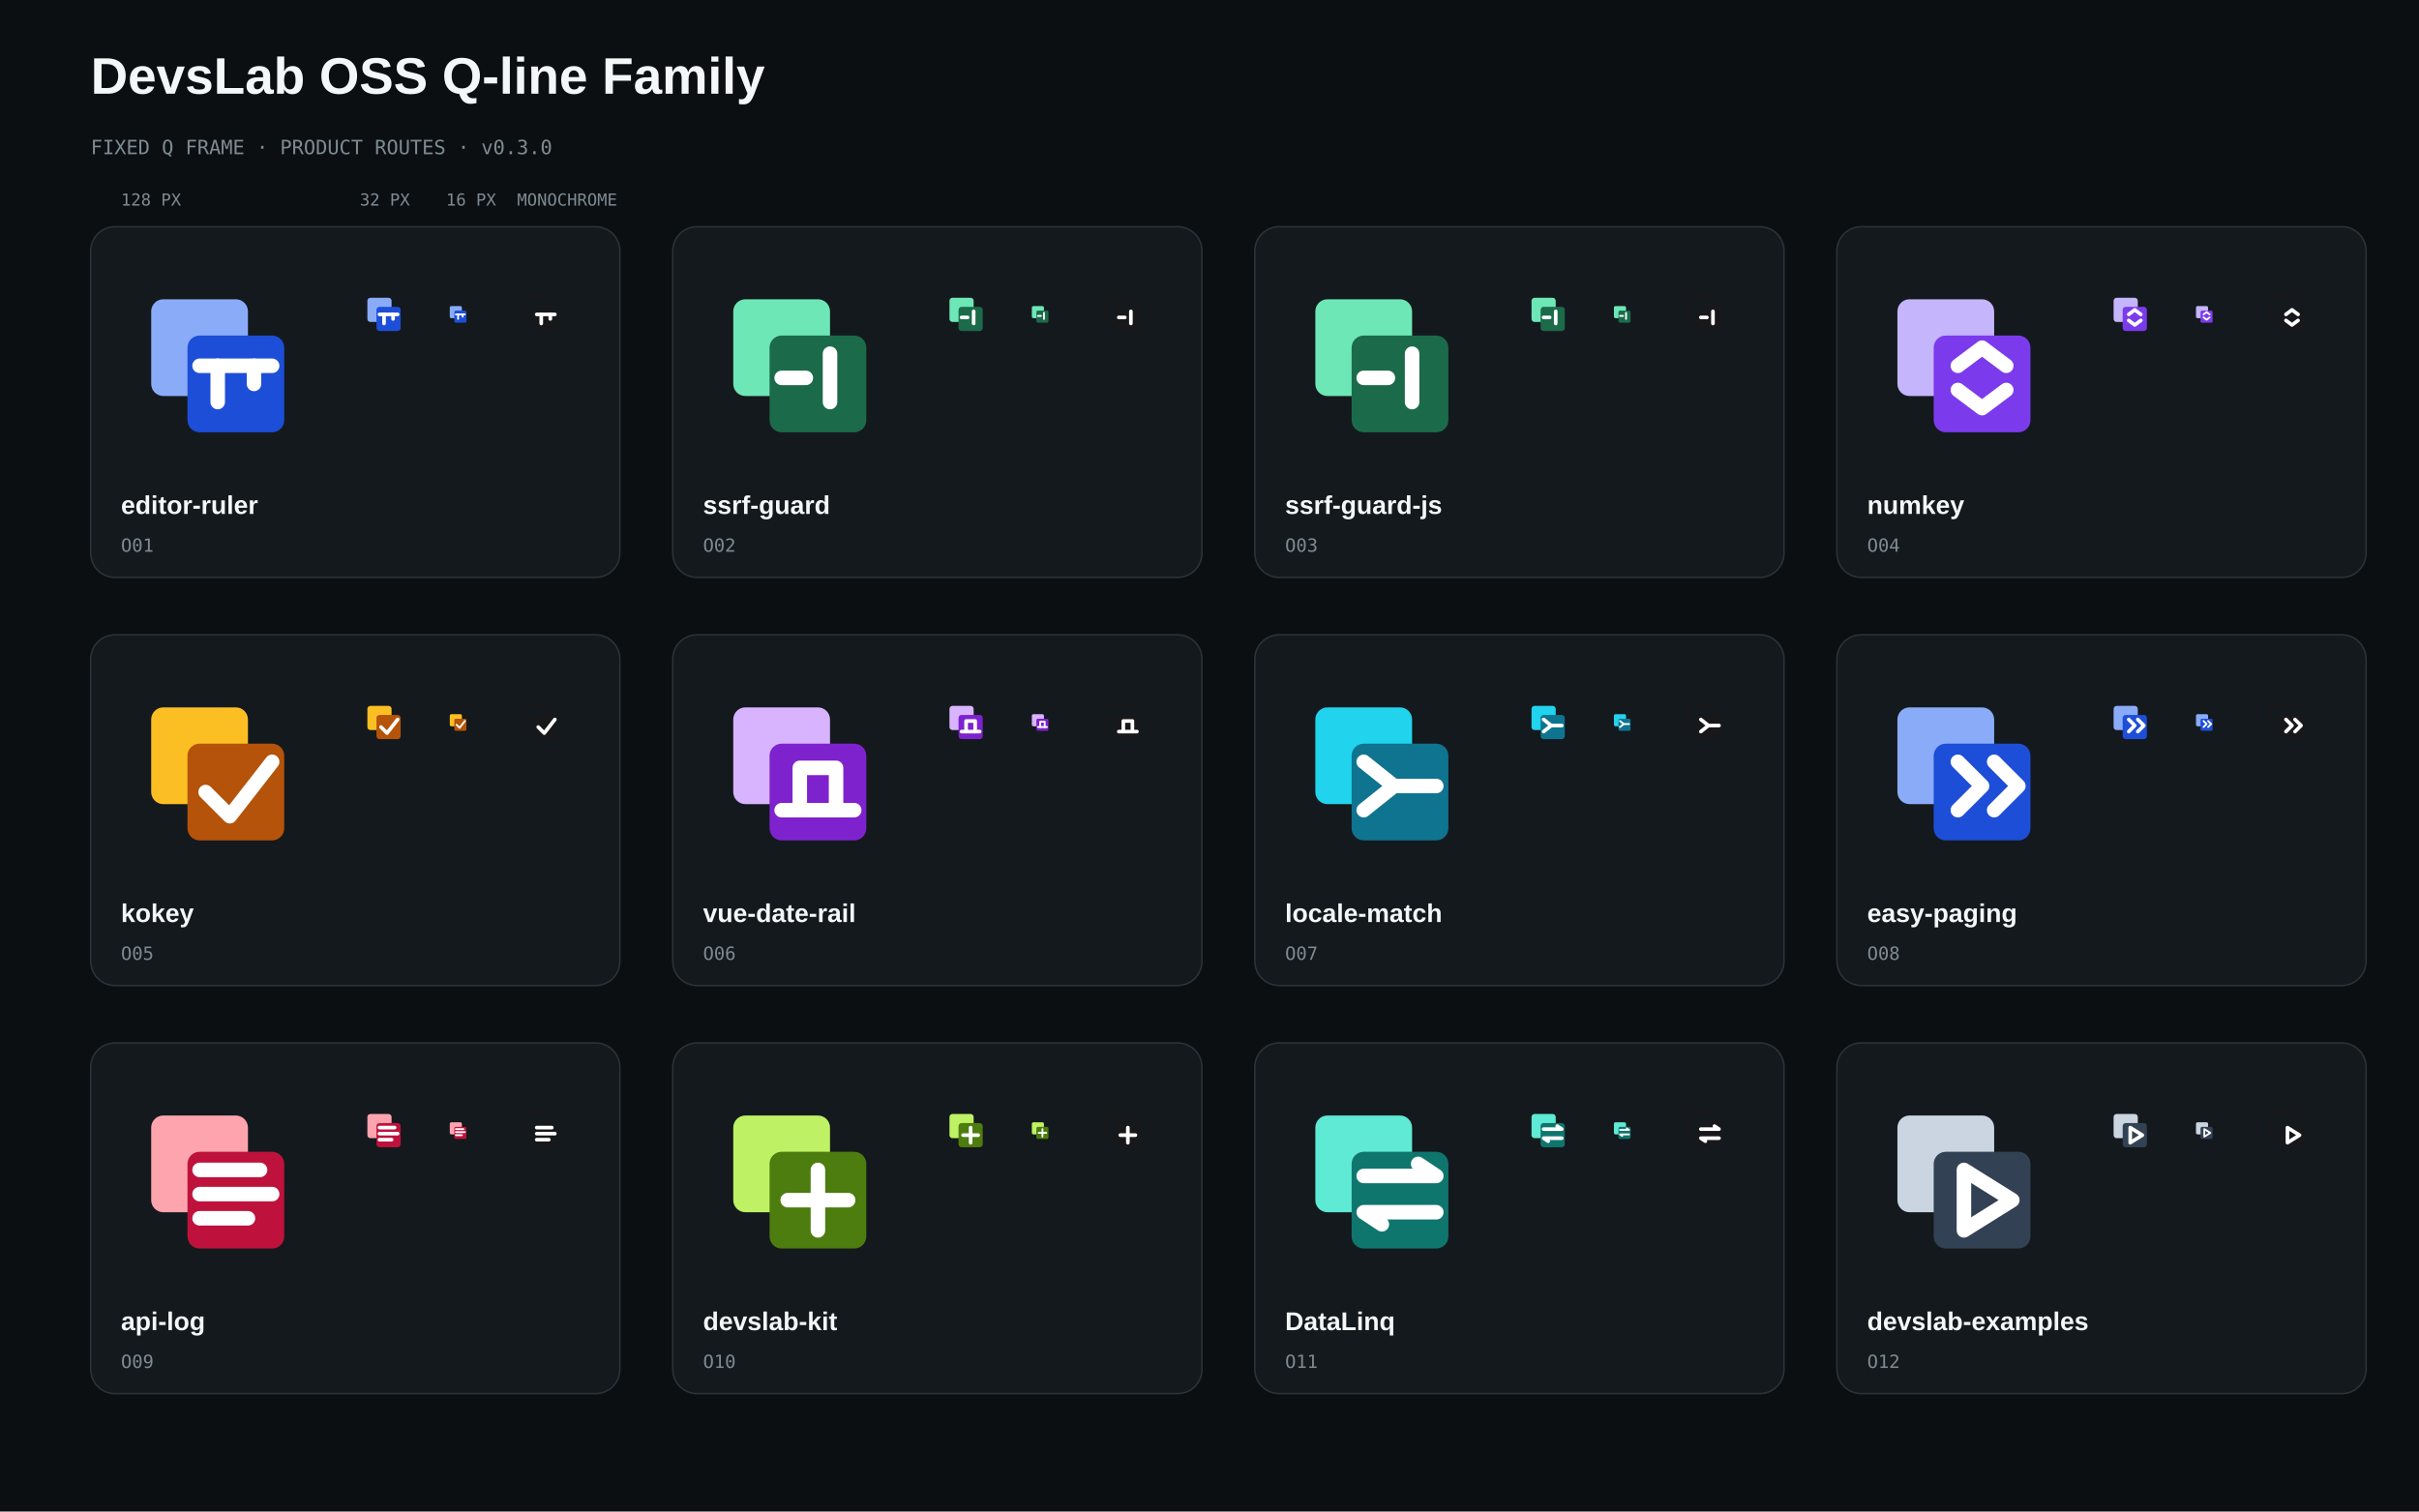
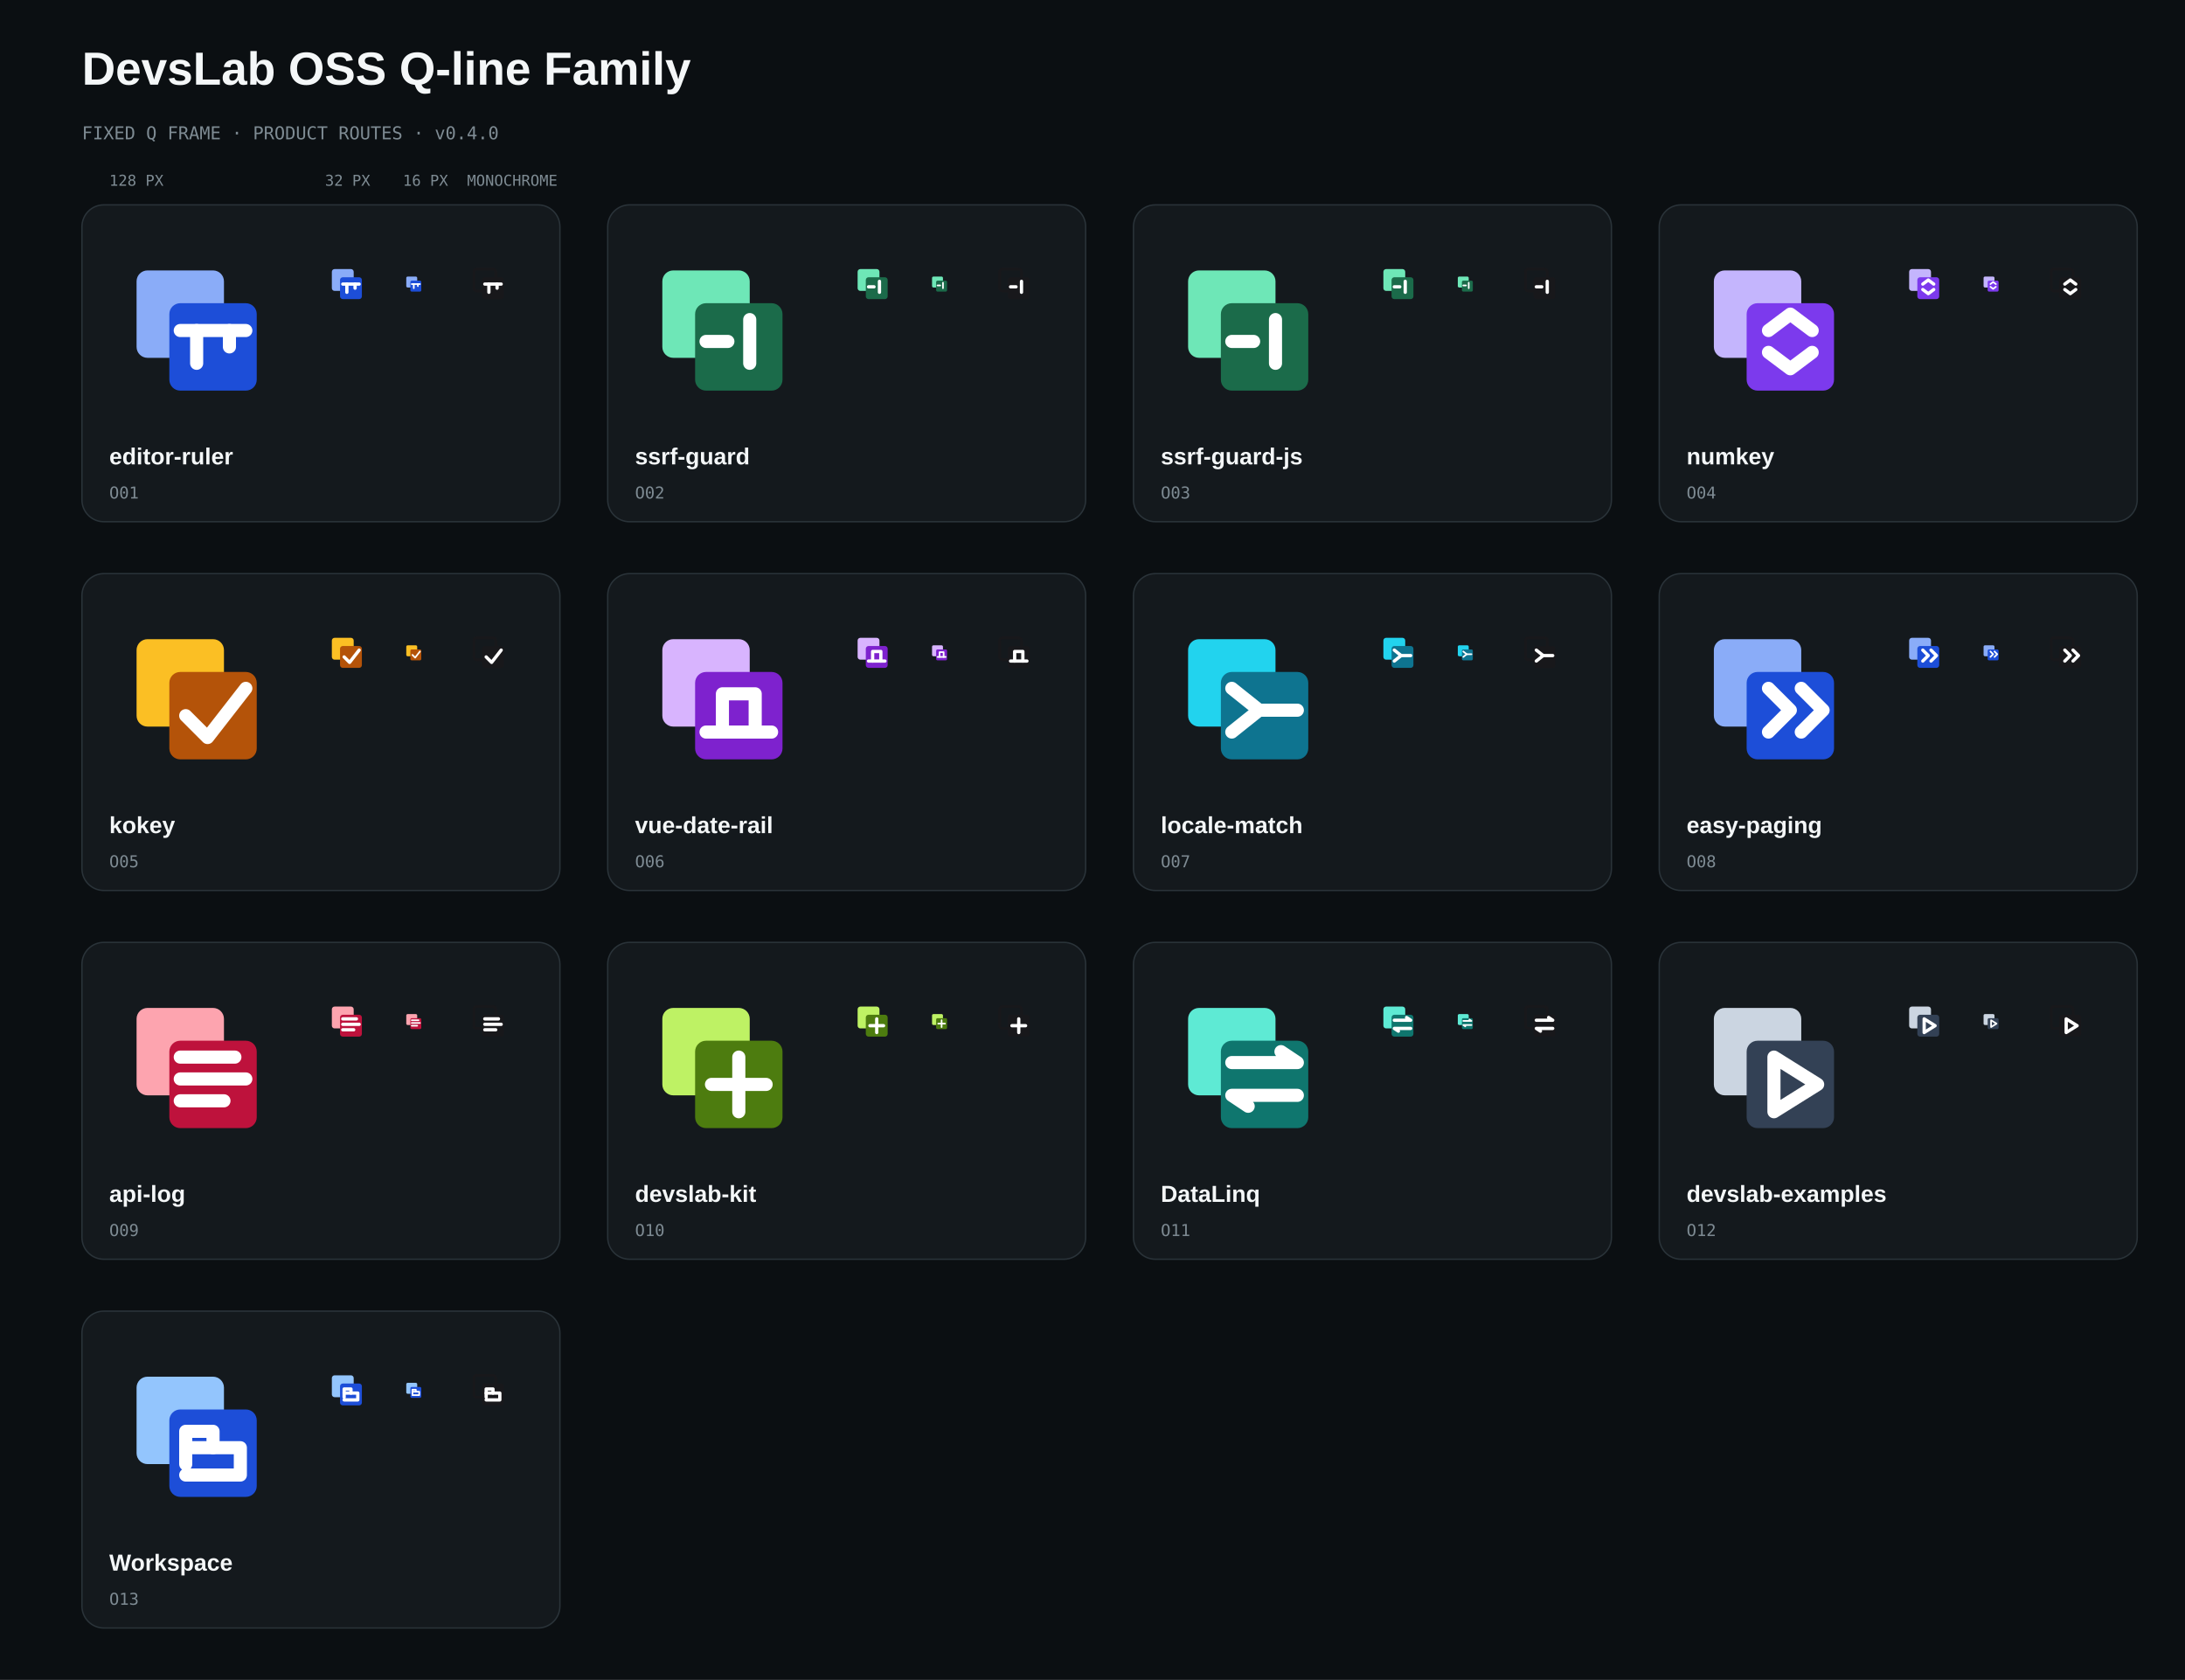
- <svg xmlns="http://www.w3.org/2000/svg" viewBox="0 0 1600 1000" role="img" aria-label="DevsLab OSS Q-line family review">
-   <rect width="1600" height="1000" fill="#0B0F12" />
+ <svg xmlns="http://www.w3.org/2000/svg" viewBox="0 0 1600 1230" role="img" aria-label="DevsLab OSS Q-line family review">
+   <rect width="1600" height="1230" fill="#0B0F12" />
  <text x="60" y="62" fill="#F4F7F8" font-family="Arial, sans-serif" font-size="34" font-weight="700">DevsLab OSS Q-line Family</text>
-   <text x="60" y="102" fill="#7E8B93" font-family="monospace" font-size="13">FIXED Q FRAME · PRODUCT ROUTES · v0.3.0</text>
+   <text x="60" y="102" fill="#7E8B93" font-family="monospace" font-size="13">FIXED Q FRAME · PRODUCT ROUTES · v0.4.0</text>
  <text x="80" y="136" fill="#7E8B93" font-family="monospace" font-size="11">128 PX</text>
  <text x="238" y="136" fill="#7E8B93" font-family="monospace" font-size="11">32 PX</text>
  <text x="295" y="136" fill="#7E8B93" font-family="monospace" font-size="11">16 PX</text>
  <text x="342" y="136" fill="#7E8B93" font-family="monospace" font-size="11">MONOCHROME</text>
  <g data-review-project="O01" transform="translate(60 150)">
    <rect width="350" height="232" rx="16" fill="#14191D" stroke="#2A3339" />
    <g transform="translate(20 28) scale(4)">
      <g data-layer="q-frame">
        <rect x="5" y="5" width="16" height="16" rx="2" fill="#8AACF8" />
        <rect x="11" y="11" width="16" height="16" rx="2" fill="#1D4ED8" />
      </g>
      <g data-layer="product-route" fill="none" stroke="#FFFFFF" stroke-width="2.4" stroke-linecap="round" stroke-linejoin="round">
        <path d="M13 16H25" />
        <path d="M16 16V22" />
        <path d="M22 16V19" />
      </g>
    </g>
    <g transform="translate(178 42)">
      <g data-layer="q-frame">
        <rect x="5" y="5" width="16" height="16" rx="2" fill="#8AACF8" />
        <rect x="11" y="11" width="16" height="16" rx="2" fill="#1D4ED8" />
      </g>
      <g data-layer="product-route" fill="none" stroke="#FFFFFF" stroke-width="2.4" stroke-linecap="round" stroke-linejoin="round">
        <path d="M13 16H25" />
        <path d="M16 16V22" />
        <path d="M22 16V19" />
      </g>
    </g>
    <g transform="translate(235 50) scale(.5)">
      <g data-layer="q-frame">
        <rect x="5" y="5" width="16" height="16" rx="2" fill="#8AACF8" />
        <rect x="11" y="11" width="16" height="16" rx="2" fill="#1D4ED8" />
      </g>
      <g data-layer="product-route" fill="none" stroke="#FFFFFF" stroke-width="2.4" stroke-linecap="round" stroke-linejoin="round">
        <path d="M13 16H25" />
        <path d="M16 16V22" />
        <path d="M22 16V19" />
      </g>
    </g>
    <g transform="translate(282 42)">
      <g data-layer="q-frame">
        <rect x="5" y="5" width="16" height="16" rx="2" fill="none" stroke="#18181B" stroke-width="2" />
        <rect x="11" y="11" width="16" height="16" rx="2" fill="#18181B" />
      </g>
      <g data-layer="product-route" fill="none" stroke="#FFFFFF" stroke-width="2.4" stroke-linecap="round" stroke-linejoin="round">
        <path d="M13 16H25" />
        <path d="M16 16V22" />
        <path d="M22 16V19" />
      </g>
    </g>
    <text x="20" y="190" fill="#F4F7F8" font-family="Arial, sans-serif" font-size="17" font-weight="700">editor-ruler</text>
    <text x="20" y="215" fill="#7E8B93" font-family="monospace" font-size="12">O01</text>
  </g>
  <g data-review-project="O02" transform="translate(445 150)">
    <rect width="350" height="232" rx="16" fill="#14191D" stroke="#2A3339" />
    <g transform="translate(20 28) scale(4)">
      <g data-layer="q-frame">
        <rect x="5" y="5" width="16" height="16" rx="2" fill="#6EE7B7" />
        <rect x="11" y="11" width="16" height="16" rx="2" fill="#1B6B4A" />
      </g>
      <g data-layer="product-route" fill="none" stroke="#FFFFFF" stroke-width="2.4" stroke-linecap="round" stroke-linejoin="round">
        <path d="M13 18H17" />
        <path d="M21 14V22" />
      </g>
    </g>
    <g transform="translate(178 42)">
      <g data-layer="q-frame">
        <rect x="5" y="5" width="16" height="16" rx="2" fill="#6EE7B7" />
        <rect x="11" y="11" width="16" height="16" rx="2" fill="#1B6B4A" />
      </g>
      <g data-layer="product-route" fill="none" stroke="#FFFFFF" stroke-width="2.4" stroke-linecap="round" stroke-linejoin="round">
        <path d="M13 18H17" />
        <path d="M21 14V22" />
      </g>
    </g>
    <g transform="translate(235 50) scale(.5)">
      <g data-layer="q-frame">
        <rect x="5" y="5" width="16" height="16" rx="2" fill="#6EE7B7" />
        <rect x="11" y="11" width="16" height="16" rx="2" fill="#1B6B4A" />
      </g>
      <g data-layer="product-route" fill="none" stroke="#FFFFFF" stroke-width="2.4" stroke-linecap="round" stroke-linejoin="round">
        <path d="M13 18H17" />
        <path d="M21 14V22" />
      </g>
    </g>
    <g transform="translate(282 42)">
      <g data-layer="q-frame">
        <rect x="5" y="5" width="16" height="16" rx="2" fill="none" stroke="#18181B" stroke-width="2" />
        <rect x="11" y="11" width="16" height="16" rx="2" fill="#18181B" />
      </g>
      <g data-layer="product-route" fill="none" stroke="#FFFFFF" stroke-width="2.4" stroke-linecap="round" stroke-linejoin="round">
        <path d="M13 18H17" />
        <path d="M21 14V22" />
      </g>
    </g>
    <text x="20" y="190" fill="#F4F7F8" font-family="Arial, sans-serif" font-size="17" font-weight="700">ssrf-guard</text>
    <text x="20" y="215" fill="#7E8B93" font-family="monospace" font-size="12">O02</text>
  </g>
  <g data-review-project="O03" transform="translate(830 150)">
    <rect width="350" height="232" rx="16" fill="#14191D" stroke="#2A3339" />
    <g transform="translate(20 28) scale(4)">
      <g data-layer="q-frame">
        <rect x="5" y="5" width="16" height="16" rx="2" fill="#6EE7B7" />
        <rect x="11" y="11" width="16" height="16" rx="2" fill="#1B6B4A" />
      </g>
      <g data-layer="product-route" fill="none" stroke="#FFFFFF" stroke-width="2.4" stroke-linecap="round" stroke-linejoin="round">
        <path d="M13 18H17" />
        <path d="M21 14V22" />
      </g>
    </g>
    <g transform="translate(178 42)">
      <g data-layer="q-frame">
        <rect x="5" y="5" width="16" height="16" rx="2" fill="#6EE7B7" />
        <rect x="11" y="11" width="16" height="16" rx="2" fill="#1B6B4A" />
      </g>
      <g data-layer="product-route" fill="none" stroke="#FFFFFF" stroke-width="2.4" stroke-linecap="round" stroke-linejoin="round">
        <path d="M13 18H17" />
        <path d="M21 14V22" />
      </g>
    </g>
    <g transform="translate(235 50) scale(.5)">
      <g data-layer="q-frame">
        <rect x="5" y="5" width="16" height="16" rx="2" fill="#6EE7B7" />
        <rect x="11" y="11" width="16" height="16" rx="2" fill="#1B6B4A" />
      </g>
      <g data-layer="product-route" fill="none" stroke="#FFFFFF" stroke-width="2.4" stroke-linecap="round" stroke-linejoin="round">
        <path d="M13 18H17" />
        <path d="M21 14V22" />
      </g>
    </g>
    <g transform="translate(282 42)">
      <g data-layer="q-frame">
        <rect x="5" y="5" width="16" height="16" rx="2" fill="none" stroke="#18181B" stroke-width="2" />
        <rect x="11" y="11" width="16" height="16" rx="2" fill="#18181B" />
      </g>
      <g data-layer="product-route" fill="none" stroke="#FFFFFF" stroke-width="2.4" stroke-linecap="round" stroke-linejoin="round">
        <path d="M13 18H17" />
        <path d="M21 14V22" />
      </g>
    </g>
    <text x="20" y="190" fill="#F4F7F8" font-family="Arial, sans-serif" font-size="17" font-weight="700">ssrf-guard-js</text>
    <text x="20" y="215" fill="#7E8B93" font-family="monospace" font-size="12">O03</text>
  </g>
  <g data-review-project="O04" transform="translate(1215 150)">
    <rect width="350" height="232" rx="16" fill="#14191D" stroke="#2A3339" />
    <g transform="translate(20 28) scale(4)">
      <g data-layer="q-frame">
        <rect x="5" y="5" width="16" height="16" rx="2" fill="#C4B5FD" />
        <rect x="11" y="11" width="16" height="16" rx="2" fill="#7C3AED" />
      </g>
      <g data-layer="product-route" fill="none" stroke="#FFFFFF" stroke-width="2.4" stroke-linecap="round" stroke-linejoin="round">
        <path d="M15 16L19 13L23 16" />
        <path d="M15 20L19 23L23 20" />
      </g>
    </g>
    <g transform="translate(178 42)">
      <g data-layer="q-frame">
        <rect x="5" y="5" width="16" height="16" rx="2" fill="#C4B5FD" />
        <rect x="11" y="11" width="16" height="16" rx="2" fill="#7C3AED" />
      </g>
      <g data-layer="product-route" fill="none" stroke="#FFFFFF" stroke-width="2.4" stroke-linecap="round" stroke-linejoin="round">
        <path d="M15 16L19 13L23 16" />
        <path d="M15 20L19 23L23 20" />
      </g>
    </g>
    <g transform="translate(235 50) scale(.5)">
      <g data-layer="q-frame">
        <rect x="5" y="5" width="16" height="16" rx="2" fill="#C4B5FD" />
        <rect x="11" y="11" width="16" height="16" rx="2" fill="#7C3AED" />
      </g>
      <g data-layer="product-route" fill="none" stroke="#FFFFFF" stroke-width="2.4" stroke-linecap="round" stroke-linejoin="round">
        <path d="M15 16L19 13L23 16" />
        <path d="M15 20L19 23L23 20" />
      </g>
    </g>
    <g transform="translate(282 42)">
      <g data-layer="q-frame">
        <rect x="5" y="5" width="16" height="16" rx="2" fill="none" stroke="#18181B" stroke-width="2" />
        <rect x="11" y="11" width="16" height="16" rx="2" fill="#18181B" />
      </g>
      <g data-layer="product-route" fill="none" stroke="#FFFFFF" stroke-width="2.4" stroke-linecap="round" stroke-linejoin="round">
        <path d="M15 16L19 13L23 16" />
        <path d="M15 20L19 23L23 20" />
      </g>
    </g>
    <text x="20" y="190" fill="#F4F7F8" font-family="Arial, sans-serif" font-size="17" font-weight="700">numkey</text>
    <text x="20" y="215" fill="#7E8B93" font-family="monospace" font-size="12">O04</text>
  </g>
  <g data-review-project="O05" transform="translate(60 420)">
    <rect width="350" height="232" rx="16" fill="#14191D" stroke="#2A3339" />
    <g transform="translate(20 28) scale(4)">
      <g data-layer="q-frame">
        <rect x="5" y="5" width="16" height="16" rx="2" fill="#FBBF24" />
        <rect x="11" y="11" width="16" height="16" rx="2" fill="#B45309" />
      </g>
      <g data-layer="product-route" fill="none" stroke="#FFFFFF" stroke-width="2.4" stroke-linecap="round" stroke-linejoin="round">
        <path d="M14 19L18 23L25 14" />
      </g>
    </g>
    <g transform="translate(178 42)">
      <g data-layer="q-frame">
        <rect x="5" y="5" width="16" height="16" rx="2" fill="#FBBF24" />
        <rect x="11" y="11" width="16" height="16" rx="2" fill="#B45309" />
      </g>
      <g data-layer="product-route" fill="none" stroke="#FFFFFF" stroke-width="2.4" stroke-linecap="round" stroke-linejoin="round">
        <path d="M14 19L18 23L25 14" />
      </g>
    </g>
    <g transform="translate(235 50) scale(.5)">
      <g data-layer="q-frame">
        <rect x="5" y="5" width="16" height="16" rx="2" fill="#FBBF24" />
        <rect x="11" y="11" width="16" height="16" rx="2" fill="#B45309" />
      </g>
      <g data-layer="product-route" fill="none" stroke="#FFFFFF" stroke-width="2.4" stroke-linecap="round" stroke-linejoin="round">
        <path d="M14 19L18 23L25 14" />
      </g>
    </g>
    <g transform="translate(282 42)">
      <g data-layer="q-frame">
        <rect x="5" y="5" width="16" height="16" rx="2" fill="none" stroke="#18181B" stroke-width="2" />
        <rect x="11" y="11" width="16" height="16" rx="2" fill="#18181B" />
      </g>
      <g data-layer="product-route" fill="none" stroke="#FFFFFF" stroke-width="2.4" stroke-linecap="round" stroke-linejoin="round">
        <path d="M14 19L18 23L25 14" />
      </g>
    </g>
    <text x="20" y="190" fill="#F4F7F8" font-family="Arial, sans-serif" font-size="17" font-weight="700">kokey</text>
    <text x="20" y="215" fill="#7E8B93" font-family="monospace" font-size="12">O05</text>
  </g>
  <g data-review-project="O06" transform="translate(445 420)">
    <rect width="350" height="232" rx="16" fill="#14191D" stroke="#2A3339" />
    <g transform="translate(20 28) scale(4)">
      <g data-layer="q-frame">
        <rect x="5" y="5" width="16" height="16" rx="2" fill="#D8B4FE" />
        <rect x="11" y="11" width="16" height="16" rx="2" fill="#7E22CE" />
      </g>
      <g data-layer="product-route" fill="none" stroke="#FFFFFF" stroke-width="2.4" stroke-linecap="round" stroke-linejoin="round">
        <path d="M13 22H25" />
        <path d="M16 22V15H22V22" />
      </g>
    </g>
    <g transform="translate(178 42)">
      <g data-layer="q-frame">
        <rect x="5" y="5" width="16" height="16" rx="2" fill="#D8B4FE" />
        <rect x="11" y="11" width="16" height="16" rx="2" fill="#7E22CE" />
      </g>
      <g data-layer="product-route" fill="none" stroke="#FFFFFF" stroke-width="2.4" stroke-linecap="round" stroke-linejoin="round">
        <path d="M13 22H25" />
        <path d="M16 22V15H22V22" />
      </g>
    </g>
    <g transform="translate(235 50) scale(.5)">
      <g data-layer="q-frame">
        <rect x="5" y="5" width="16" height="16" rx="2" fill="#D8B4FE" />
        <rect x="11" y="11" width="16" height="16" rx="2" fill="#7E22CE" />
      </g>
      <g data-layer="product-route" fill="none" stroke="#FFFFFF" stroke-width="2.4" stroke-linecap="round" stroke-linejoin="round">
        <path d="M13 22H25" />
        <path d="M16 22V15H22V22" />
      </g>
    </g>
    <g transform="translate(282 42)">
      <g data-layer="q-frame">
        <rect x="5" y="5" width="16" height="16" rx="2" fill="none" stroke="#18181B" stroke-width="2" />
        <rect x="11" y="11" width="16" height="16" rx="2" fill="#18181B" />
      </g>
      <g data-layer="product-route" fill="none" stroke="#FFFFFF" stroke-width="2.4" stroke-linecap="round" stroke-linejoin="round">
        <path d="M13 22H25" />
        <path d="M16 22V15H22V22" />
      </g>
    </g>
    <text x="20" y="190" fill="#F4F7F8" font-family="Arial, sans-serif" font-size="17" font-weight="700">vue-date-rail</text>
    <text x="20" y="215" fill="#7E8B93" font-family="monospace" font-size="12">O06</text>
  </g>
  <g data-review-project="O07" transform="translate(830 420)">
    <rect width="350" height="232" rx="16" fill="#14191D" stroke="#2A3339" />
    <g transform="translate(20 28) scale(4)">
      <g data-layer="q-frame">
        <rect x="5" y="5" width="16" height="16" rx="2" fill="#22D3EE" />
        <rect x="11" y="11" width="16" height="16" rx="2" fill="#0E7490" />
      </g>
      <g data-layer="product-route" fill="none" stroke="#FFFFFF" stroke-width="2.4" stroke-linecap="round" stroke-linejoin="round">
        <path d="M13 14L18 18H25" />
        <path d="M13 22L18 18" />
      </g>
    </g>
    <g transform="translate(178 42)">
      <g data-layer="q-frame">
        <rect x="5" y="5" width="16" height="16" rx="2" fill="#22D3EE" />
        <rect x="11" y="11" width="16" height="16" rx="2" fill="#0E7490" />
      </g>
      <g data-layer="product-route" fill="none" stroke="#FFFFFF" stroke-width="2.4" stroke-linecap="round" stroke-linejoin="round">
        <path d="M13 14L18 18H25" />
        <path d="M13 22L18 18" />
      </g>
    </g>
    <g transform="translate(235 50) scale(.5)">
      <g data-layer="q-frame">
        <rect x="5" y="5" width="16" height="16" rx="2" fill="#22D3EE" />
        <rect x="11" y="11" width="16" height="16" rx="2" fill="#0E7490" />
      </g>
      <g data-layer="product-route" fill="none" stroke="#FFFFFF" stroke-width="2.4" stroke-linecap="round" stroke-linejoin="round">
        <path d="M13 14L18 18H25" />
        <path d="M13 22L18 18" />
      </g>
    </g>
    <g transform="translate(282 42)">
      <g data-layer="q-frame">
        <rect x="5" y="5" width="16" height="16" rx="2" fill="none" stroke="#18181B" stroke-width="2" />
        <rect x="11" y="11" width="16" height="16" rx="2" fill="#18181B" />
      </g>
      <g data-layer="product-route" fill="none" stroke="#FFFFFF" stroke-width="2.4" stroke-linecap="round" stroke-linejoin="round">
        <path d="M13 14L18 18H25" />
        <path d="M13 22L18 18" />
      </g>
    </g>
    <text x="20" y="190" fill="#F4F7F8" font-family="Arial, sans-serif" font-size="17" font-weight="700">locale-match</text>
    <text x="20" y="215" fill="#7E8B93" font-family="monospace" font-size="12">O07</text>
  </g>
  <g data-review-project="O08" transform="translate(1215 420)">
    <rect width="350" height="232" rx="16" fill="#14191D" stroke="#2A3339" />
    <g transform="translate(20 28) scale(4)">
      <g data-layer="q-frame">
        <rect x="5" y="5" width="16" height="16" rx="2" fill="#8AACF8" />
        <rect x="11" y="11" width="16" height="16" rx="2" fill="#1D4ED8" />
      </g>
      <g data-layer="product-route" fill="none" stroke="#FFFFFF" stroke-width="2.4" stroke-linecap="round" stroke-linejoin="round">
        <path d="M15 14L19 18L15 22" />
        <path d="M21 14L25 18L21 22" />
      </g>
    </g>
    <g transform="translate(178 42)">
      <g data-layer="q-frame">
        <rect x="5" y="5" width="16" height="16" rx="2" fill="#8AACF8" />
        <rect x="11" y="11" width="16" height="16" rx="2" fill="#1D4ED8" />
      </g>
      <g data-layer="product-route" fill="none" stroke="#FFFFFF" stroke-width="2.4" stroke-linecap="round" stroke-linejoin="round">
        <path d="M15 14L19 18L15 22" />
        <path d="M21 14L25 18L21 22" />
      </g>
    </g>
    <g transform="translate(235 50) scale(.5)">
      <g data-layer="q-frame">
        <rect x="5" y="5" width="16" height="16" rx="2" fill="#8AACF8" />
        <rect x="11" y="11" width="16" height="16" rx="2" fill="#1D4ED8" />
      </g>
      <g data-layer="product-route" fill="none" stroke="#FFFFFF" stroke-width="2.4" stroke-linecap="round" stroke-linejoin="round">
        <path d="M15 14L19 18L15 22" />
        <path d="M21 14L25 18L21 22" />
      </g>
    </g>
    <g transform="translate(282 42)">
      <g data-layer="q-frame">
        <rect x="5" y="5" width="16" height="16" rx="2" fill="none" stroke="#18181B" stroke-width="2" />
        <rect x="11" y="11" width="16" height="16" rx="2" fill="#18181B" />
      </g>
      <g data-layer="product-route" fill="none" stroke="#FFFFFF" stroke-width="2.4" stroke-linecap="round" stroke-linejoin="round">
        <path d="M15 14L19 18L15 22" />
        <path d="M21 14L25 18L21 22" />
      </g>
    </g>
    <text x="20" y="190" fill="#F4F7F8" font-family="Arial, sans-serif" font-size="17" font-weight="700">easy-paging</text>
    <text x="20" y="215" fill="#7E8B93" font-family="monospace" font-size="12">O08</text>
  </g>
  <g data-review-project="O09" transform="translate(60 690)">
    <rect width="350" height="232" rx="16" fill="#14191D" stroke="#2A3339" />
    <g transform="translate(20 28) scale(4)">
      <g data-layer="q-frame">
        <rect x="5" y="5" width="16" height="16" rx="2" fill="#FDA4AF" />
        <rect x="11" y="11" width="16" height="16" rx="2" fill="#BE123C" />
      </g>
      <g data-layer="product-route" fill="none" stroke="#FFFFFF" stroke-width="2.4" stroke-linecap="round" stroke-linejoin="round">
        <path d="M13 14H23" />
        <path d="M13 18H25" />
        <path d="M13 22H21" />
      </g>
    </g>
    <g transform="translate(178 42)">
      <g data-layer="q-frame">
        <rect x="5" y="5" width="16" height="16" rx="2" fill="#FDA4AF" />
        <rect x="11" y="11" width="16" height="16" rx="2" fill="#BE123C" />
      </g>
      <g data-layer="product-route" fill="none" stroke="#FFFFFF" stroke-width="2.4" stroke-linecap="round" stroke-linejoin="round">
        <path d="M13 14H23" />
        <path d="M13 18H25" />
        <path d="M13 22H21" />
      </g>
    </g>
    <g transform="translate(235 50) scale(.5)">
      <g data-layer="q-frame">
        <rect x="5" y="5" width="16" height="16" rx="2" fill="#FDA4AF" />
        <rect x="11" y="11" width="16" height="16" rx="2" fill="#BE123C" />
      </g>
      <g data-layer="product-route" fill="none" stroke="#FFFFFF" stroke-width="2.4" stroke-linecap="round" stroke-linejoin="round">
        <path d="M13 14H23" />
        <path d="M13 18H25" />
        <path d="M13 22H21" />
      </g>
    </g>
    <g transform="translate(282 42)">
      <g data-layer="q-frame">
        <rect x="5" y="5" width="16" height="16" rx="2" fill="none" stroke="#18181B" stroke-width="2" />
        <rect x="11" y="11" width="16" height="16" rx="2" fill="#18181B" />
      </g>
      <g data-layer="product-route" fill="none" stroke="#FFFFFF" stroke-width="2.4" stroke-linecap="round" stroke-linejoin="round">
        <path d="M13 14H23" />
        <path d="M13 18H25" />
        <path d="M13 22H21" />
      </g>
    </g>
    <text x="20" y="190" fill="#F4F7F8" font-family="Arial, sans-serif" font-size="17" font-weight="700">api-log</text>
    <text x="20" y="215" fill="#7E8B93" font-family="monospace" font-size="12">O09</text>
  </g>
  <g data-review-project="O10" transform="translate(445 690)">
    <rect width="350" height="232" rx="16" fill="#14191D" stroke="#2A3339" />
    <g transform="translate(20 28) scale(4)">
      <g data-layer="q-frame">
        <rect x="5" y="5" width="16" height="16" rx="2" fill="#BEF264" />
        <rect x="11" y="11" width="16" height="16" rx="2" fill="#4D7C0F" />
      </g>
      <g data-layer="product-route" fill="none" stroke="#FFFFFF" stroke-width="2.4" stroke-linecap="round" stroke-linejoin="round">
        <path d="M19 14V24" />
        <path d="M14 19H24" />
      </g>
    </g>
    <g transform="translate(178 42)">
      <g data-layer="q-frame">
        <rect x="5" y="5" width="16" height="16" rx="2" fill="#BEF264" />
        <rect x="11" y="11" width="16" height="16" rx="2" fill="#4D7C0F" />
      </g>
      <g data-layer="product-route" fill="none" stroke="#FFFFFF" stroke-width="2.4" stroke-linecap="round" stroke-linejoin="round">
        <path d="M19 14V24" />
        <path d="M14 19H24" />
      </g>
    </g>
    <g transform="translate(235 50) scale(.5)">
      <g data-layer="q-frame">
        <rect x="5" y="5" width="16" height="16" rx="2" fill="#BEF264" />
        <rect x="11" y="11" width="16" height="16" rx="2" fill="#4D7C0F" />
      </g>
      <g data-layer="product-route" fill="none" stroke="#FFFFFF" stroke-width="2.4" stroke-linecap="round" stroke-linejoin="round">
        <path d="M19 14V24" />
        <path d="M14 19H24" />
      </g>
    </g>
    <g transform="translate(282 42)">
      <g data-layer="q-frame">
        <rect x="5" y="5" width="16" height="16" rx="2" fill="none" stroke="#18181B" stroke-width="2" />
        <rect x="11" y="11" width="16" height="16" rx="2" fill="#18181B" />
      </g>
      <g data-layer="product-route" fill="none" stroke="#FFFFFF" stroke-width="2.4" stroke-linecap="round" stroke-linejoin="round">
        <path d="M19 14V24" />
        <path d="M14 19H24" />
      </g>
    </g>
    <text x="20" y="190" fill="#F4F7F8" font-family="Arial, sans-serif" font-size="17" font-weight="700">devslab-kit</text>
    <text x="20" y="215" fill="#7E8B93" font-family="monospace" font-size="12">O10</text>
  </g>
  <g data-review-project="O11" transform="translate(830 690)">
    <rect width="350" height="232" rx="16" fill="#14191D" stroke="#2A3339" />
    <g transform="translate(20 28) scale(4)">
      <g data-layer="q-frame">
        <rect x="5" y="5" width="16" height="16" rx="2" fill="#5EEAD4" />
        <rect x="11" y="11" width="16" height="16" rx="2" fill="#0F766E" />
      </g>
      <g data-layer="product-route" fill="none" stroke="#FFFFFF" stroke-width="2.4" stroke-linecap="round" stroke-linejoin="round">
        <path d="M13 15H25L22 13" />
        <path d="M25 21H13L16 23" />
      </g>
    </g>
    <g transform="translate(178 42)">
      <g data-layer="q-frame">
        <rect x="5" y="5" width="16" height="16" rx="2" fill="#5EEAD4" />
        <rect x="11" y="11" width="16" height="16" rx="2" fill="#0F766E" />
      </g>
      <g data-layer="product-route" fill="none" stroke="#FFFFFF" stroke-width="2.4" stroke-linecap="round" stroke-linejoin="round">
        <path d="M13 15H25L22 13" />
        <path d="M25 21H13L16 23" />
      </g>
    </g>
    <g transform="translate(235 50) scale(.5)">
      <g data-layer="q-frame">
        <rect x="5" y="5" width="16" height="16" rx="2" fill="#5EEAD4" />
        <rect x="11" y="11" width="16" height="16" rx="2" fill="#0F766E" />
      </g>
      <g data-layer="product-route" fill="none" stroke="#FFFFFF" stroke-width="2.4" stroke-linecap="round" stroke-linejoin="round">
        <path d="M13 15H25L22 13" />
        <path d="M25 21H13L16 23" />
      </g>
    </g>
    <g transform="translate(282 42)">
      <g data-layer="q-frame">
        <rect x="5" y="5" width="16" height="16" rx="2" fill="none" stroke="#18181B" stroke-width="2" />
        <rect x="11" y="11" width="16" height="16" rx="2" fill="#18181B" />
      </g>
      <g data-layer="product-route" fill="none" stroke="#FFFFFF" stroke-width="2.4" stroke-linecap="round" stroke-linejoin="round">
        <path d="M13 15H25L22 13" />
        <path d="M25 21H13L16 23" />
      </g>
    </g>
    <text x="20" y="190" fill="#F4F7F8" font-family="Arial, sans-serif" font-size="17" font-weight="700">DataLinq</text>
    <text x="20" y="215" fill="#7E8B93" font-family="monospace" font-size="12">O11</text>
  </g>
  <g data-review-project="O12" transform="translate(1215 690)">
    <rect width="350" height="232" rx="16" fill="#14191D" stroke="#2A3339" />
    <g transform="translate(20 28) scale(4)">
      <g data-layer="q-frame">
        <rect x="5" y="5" width="16" height="16" rx="2" fill="#CBD5E1" />
        <rect x="11" y="11" width="16" height="16" rx="2" fill="#334155" />
      </g>
      <g data-layer="product-route" fill="none" stroke="#FFFFFF" stroke-width="2.4" stroke-linecap="round" stroke-linejoin="round">
        <path d="M16 14L24 19L16 24Z" />
      </g>
    </g>
    <g transform="translate(178 42)">
      <g data-layer="q-frame">
        <rect x="5" y="5" width="16" height="16" rx="2" fill="#CBD5E1" />
        <rect x="11" y="11" width="16" height="16" rx="2" fill="#334155" />
      </g>
      <g data-layer="product-route" fill="none" stroke="#FFFFFF" stroke-width="2.4" stroke-linecap="round" stroke-linejoin="round">
        <path d="M16 14L24 19L16 24Z" />
      </g>
    </g>
    <g transform="translate(235 50) scale(.5)">
      <g data-layer="q-frame">
        <rect x="5" y="5" width="16" height="16" rx="2" fill="#CBD5E1" />
        <rect x="11" y="11" width="16" height="16" rx="2" fill="#334155" />
      </g>
      <g data-layer="product-route" fill="none" stroke="#FFFFFF" stroke-width="2.4" stroke-linecap="round" stroke-linejoin="round">
        <path d="M16 14L24 19L16 24Z" />
      </g>
    </g>
    <g transform="translate(282 42)">
      <g data-layer="q-frame">
        <rect x="5" y="5" width="16" height="16" rx="2" fill="none" stroke="#18181B" stroke-width="2" />
        <rect x="11" y="11" width="16" height="16" rx="2" fill="#18181B" />
      </g>
      <g data-layer="product-route" fill="none" stroke="#FFFFFF" stroke-width="2.4" stroke-linecap="round" stroke-linejoin="round">
        <path d="M16 14L24 19L16 24Z" />
      </g>
    </g>
    <text x="20" y="190" fill="#F4F7F8" font-family="Arial, sans-serif" font-size="17" font-weight="700">devslab-examples</text>
    <text x="20" y="215" fill="#7E8B93" font-family="monospace" font-size="12">O12</text>
  </g>
+   <g data-review-project="O13" transform="translate(60 960)">
+     <rect width="350" height="232" rx="16" fill="#14191D" stroke="#2A3339" />
+     <g transform="translate(20 28) scale(4)">
+       <g data-layer="q-frame">
+         <rect x="5" y="5" width="16" height="16" rx="2" fill="#93C5FD" />
+         <rect x="11" y="11" width="16" height="16" rx="2" fill="#1D4ED8" />
+       </g>
+       <g data-layer="product-route" fill="none" stroke="#FFFFFF" stroke-width="2.4" stroke-linecap="round" stroke-linejoin="round">
+         <path d="M14 21V15H19V18H24V23H14" />
+         <path d="M14 18H19" />
+       </g>
+     </g>
+     <g transform="translate(178 42)">
+       <g data-layer="q-frame">
+         <rect x="5" y="5" width="16" height="16" rx="2" fill="#93C5FD" />
+         <rect x="11" y="11" width="16" height="16" rx="2" fill="#1D4ED8" />
+       </g>
+       <g data-layer="product-route" fill="none" stroke="#FFFFFF" stroke-width="2.4" stroke-linecap="round" stroke-linejoin="round">
+         <path d="M14 21V15H19V18H24V23H14" />
+         <path d="M14 18H19" />
+       </g>
+     </g>
+     <g transform="translate(235 50) scale(.5)">
+       <g data-layer="q-frame">
+         <rect x="5" y="5" width="16" height="16" rx="2" fill="#93C5FD" />
+         <rect x="11" y="11" width="16" height="16" rx="2" fill="#1D4ED8" />
+       </g>
+       <g data-layer="product-route" fill="none" stroke="#FFFFFF" stroke-width="2.4" stroke-linecap="round" stroke-linejoin="round">
+         <path d="M14 21V15H19V18H24V23H14" />
+         <path d="M14 18H19" />
+       </g>
+     </g>
+     <g transform="translate(282 42)">
+       <g data-layer="q-frame">
+         <rect x="5" y="5" width="16" height="16" rx="2" fill="none" stroke="#18181B" stroke-width="2" />
+         <rect x="11" y="11" width="16" height="16" rx="2" fill="#18181B" />
+       </g>
+       <g data-layer="product-route" fill="none" stroke="#FFFFFF" stroke-width="2.4" stroke-linecap="round" stroke-linejoin="round">
+         <path d="M14 21V15H19V18H24V23H14" />
+         <path d="M14 18H19" />
+       </g>
+     </g>
+     <text x="20" y="190" fill="#F4F7F8" font-family="Arial, sans-serif" font-size="17" font-weight="700">Workspace</text>
+     <text x="20" y="215" fill="#7E8B93" font-family="monospace" font-size="12">O13</text>
+   </g>
</svg>
